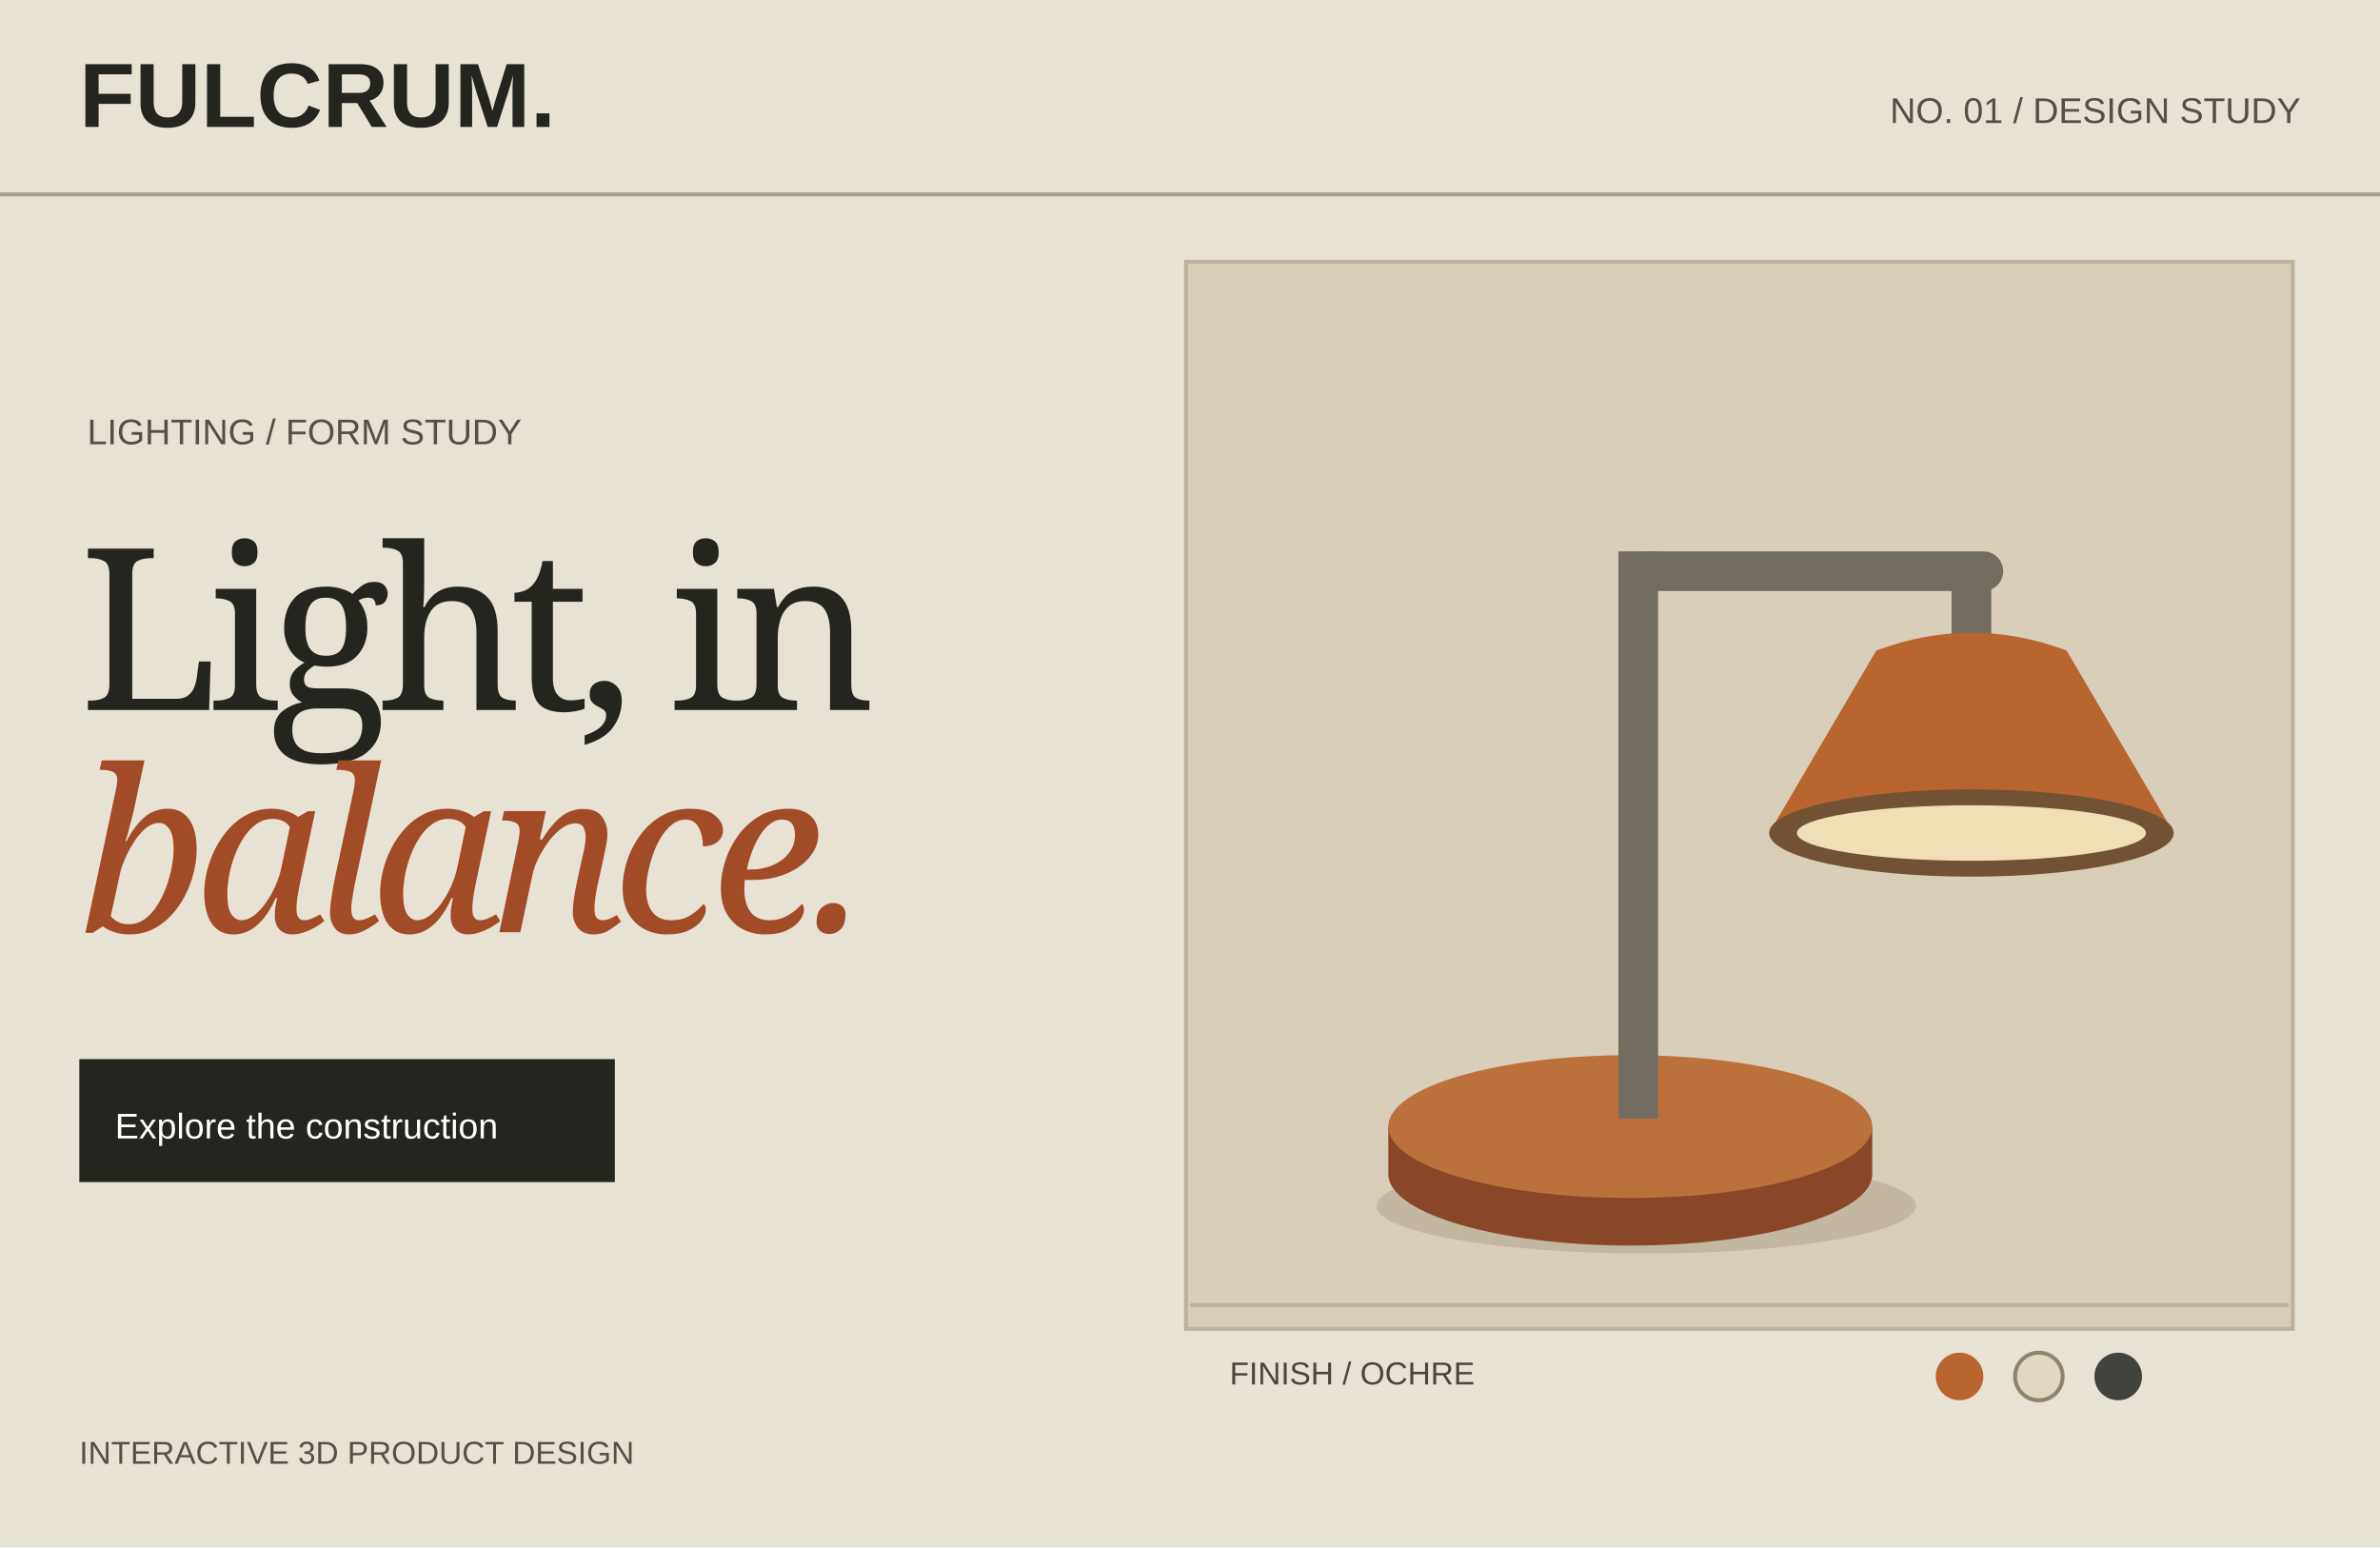
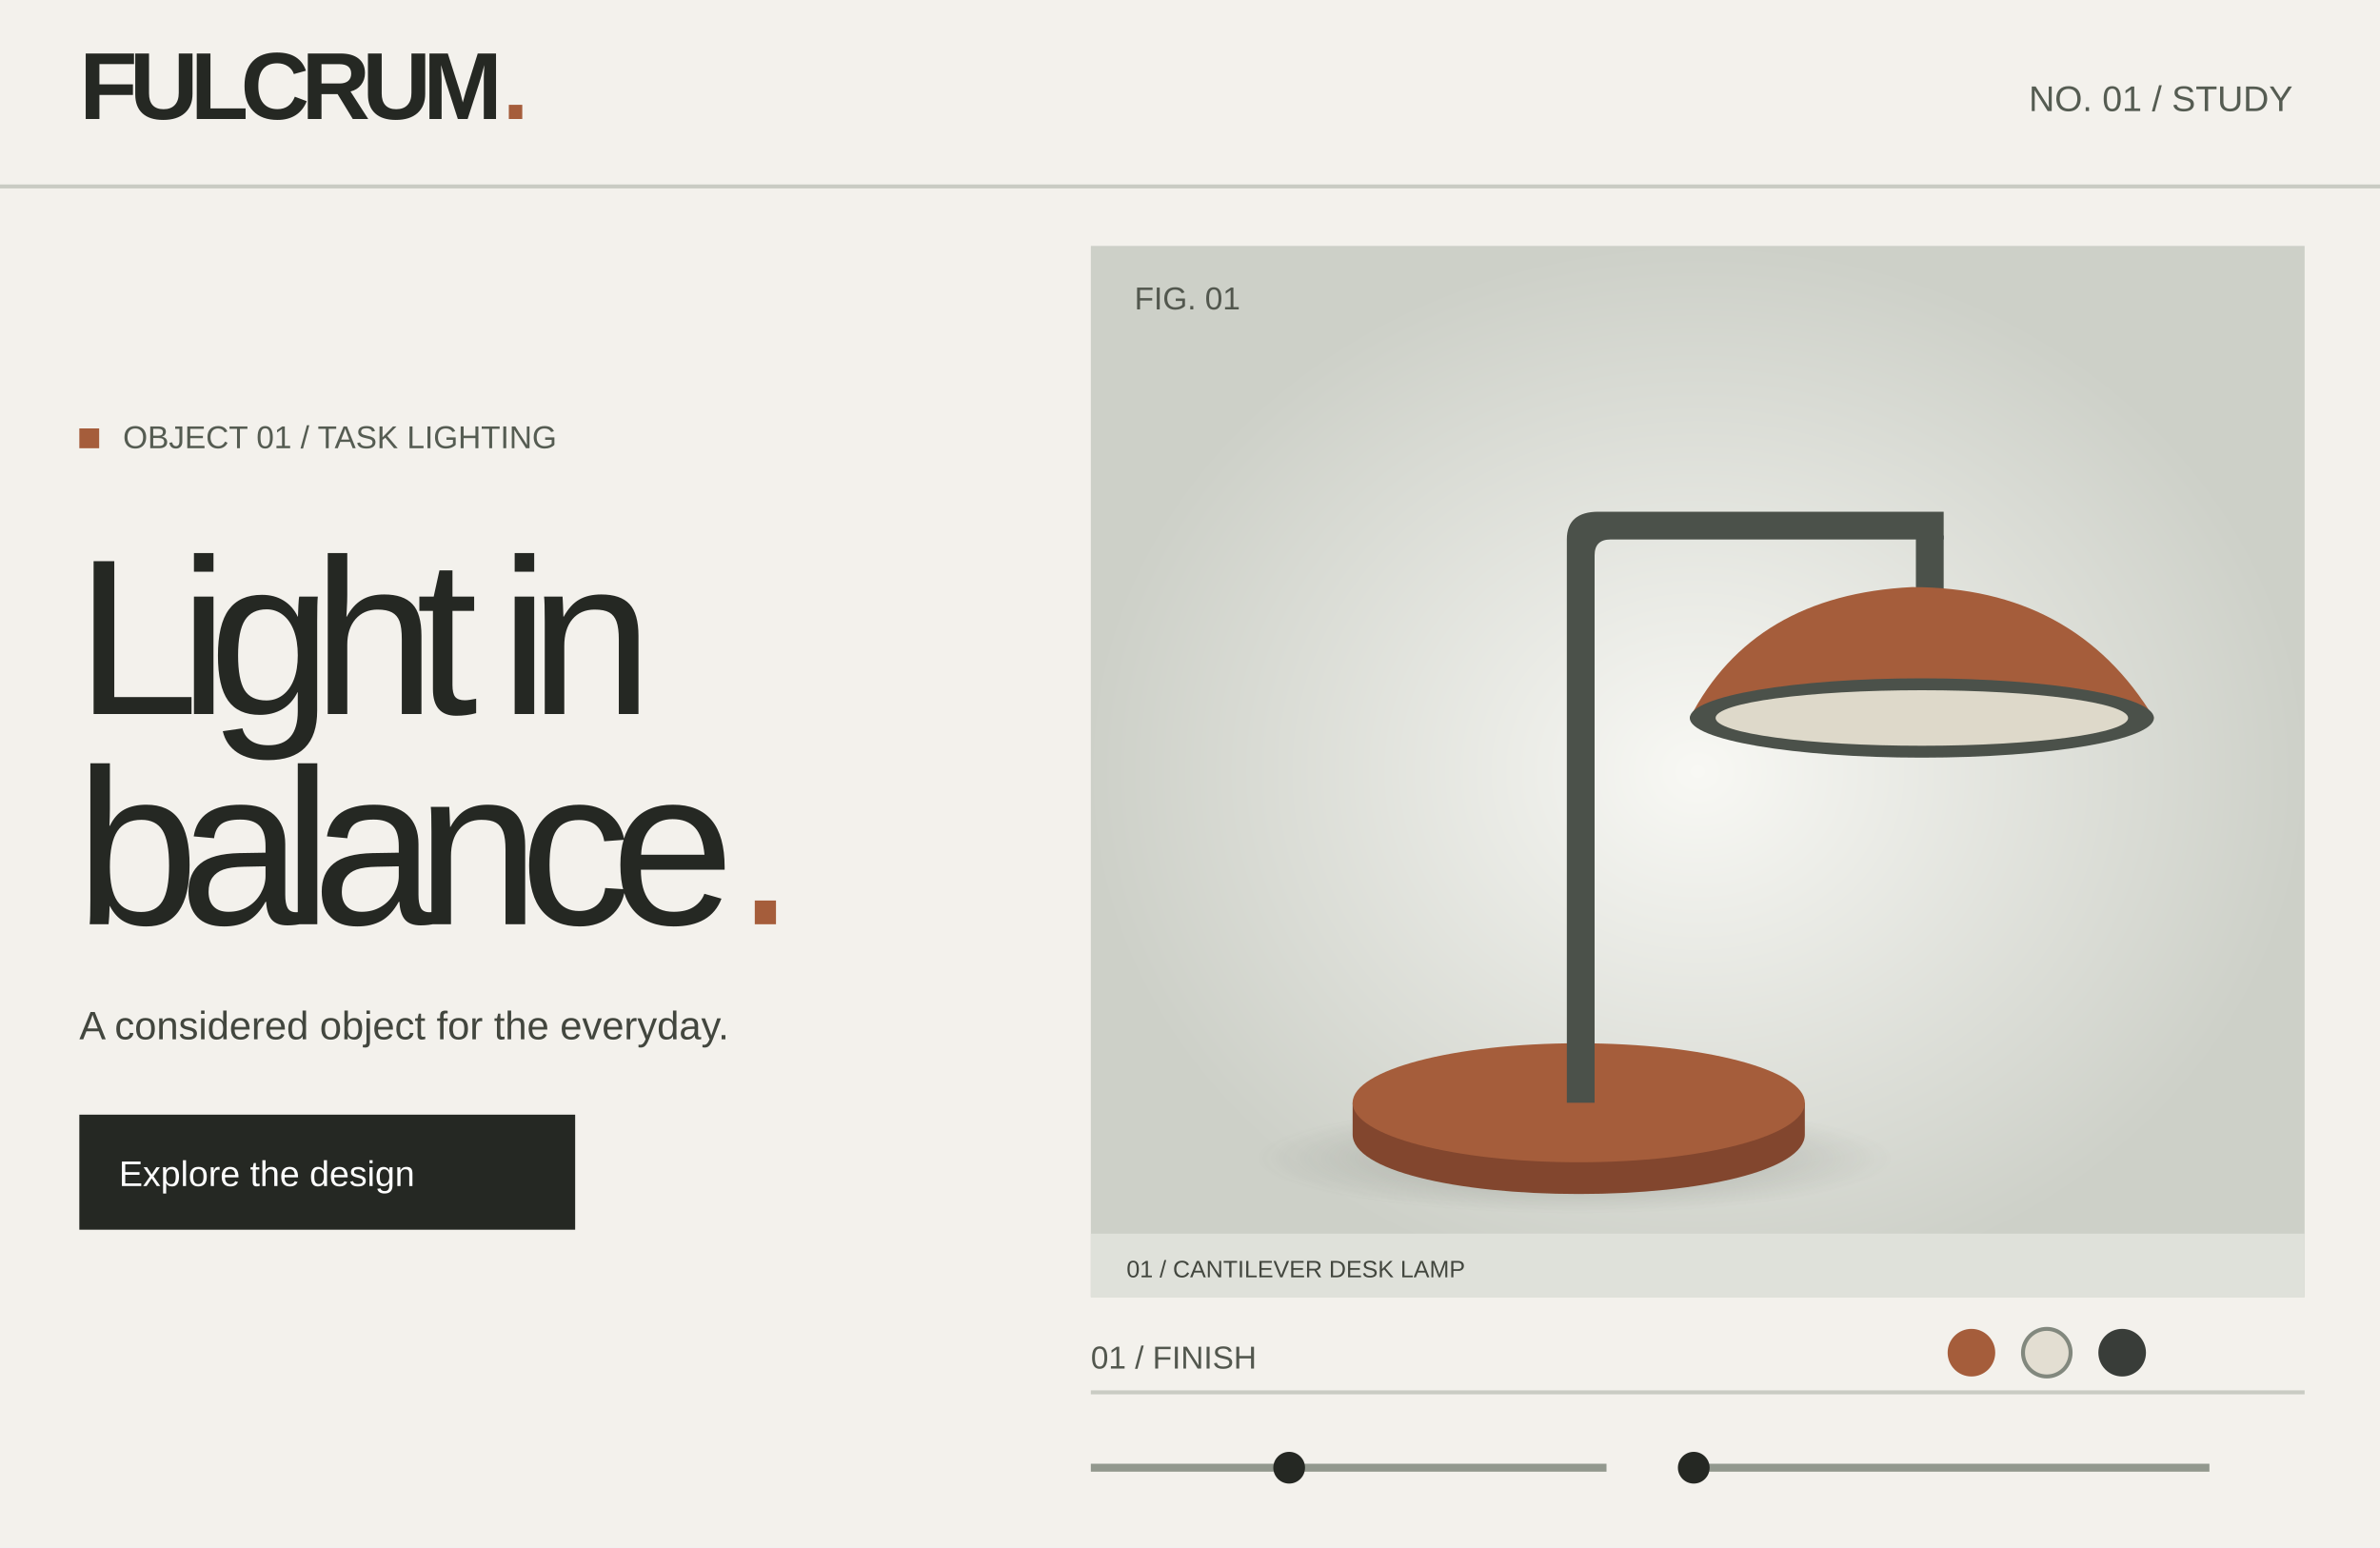
<svg xmlns="http://www.w3.org/2000/svg" viewBox="0 0 600 390">
-   <rect width="600" height="390" fill="#e8e2d5" />
-   <path d="M0 49h600" stroke="#a9a18d" />
-   <text x="20" y="32" fill="#24251e" font-family="Arial,sans-serif" font-weight="900" font-size="23">FULCRUM.</text>
-   <text x="580" y="31" text-anchor="end" fill="#555044" font-family="Arial,sans-serif" font-size="9">NO. 01 / DESIGN STUDY</text>
-   <text x="22" y="112" font-family="Arial,sans-serif" font-size="9" fill="#555044">LIGHTING / FORM STUDY</text>
-   <g fill="#24251e" font-family="Georgia,serif" font-size="57" letter-spacing="-3">
-     <text x="20" y="179">Light, in</text>
-     <text x="20" y="235" font-style="italic" fill="#a24b27">balance.</text>
+   <defs>
+     <radialGradient id="studio">
+       <stop stop-color="#f8f8f4" />
+       <stop offset="1" stop-color="#cdd0c8" />
+     </radialGradient>
+     <radialGradient id="shadow">
+       <stop stop-color="#30352d" stop-opacity=".3" />
+       <stop offset="1" stop-color="#30352d" stop-opacity="0" />
+     </radialGradient>
+   </defs>
+   <rect width="600" height="390" fill="#f3f1ec" />
+   <path d="M0 47h600" stroke="#c9cbc3" />
+   <text x="20" y="30" fill="#252823" font-family="Arial,sans-serif" font-weight="800" font-size="24" letter-spacing="-2">FULCRUM<tspan fill="#a55d3b">.</tspan>
+   </text>
+   <text x="578" y="28" text-anchor="end" fill="#555c52" font-family="Arial,sans-serif" font-size="9">NO. 01 / STUDY</text>
+   <rect x="275" y="62" width="306" height="265" fill="url(#studio)" />
+   <text x="286" y="78" fill="#52574e" font-family="Arial" font-size="8">FIG. 01</text>
+   <ellipse cx="397" cy="292" rx="80" ry="14" fill="url(#shadow)" />
+   <path d="M341 278v8c0 9 26 15 57 15s57-6 57-15v-8" fill="#82462e" />
+   <ellipse cx="398" cy="278" rx="57" ry="15" fill="#a55d3b" />
+   <path d="M395 278V136Q395 129 403 129h87v7h-84q-4 0-4 4v138Z" fill="#4b514a" />
+   <rect x="483" y="135" width="7" height="17" fill="#4b514a" />
+   <path d="M426 181Q442 150 482 148Q523 148 543 181Z" fill="#a55d3b" />
+   <ellipse cx="484.5" cy="181" rx="58.5" ry="10" fill="#4b514a" />
+   <ellipse cx="484.5" cy="181" rx="52" ry="7" fill="#ded9ca" />
+   <rect x="275" y="311" width="306" height="16" fill="#dfe1da" />
+   <text x="284" y="322" fill="#42463e" font-family="Arial" font-size="6">01 / CANTILEVER DESK LAMP</text>
+   <rect x="20" y="108" width="5" height="5" fill="#a55d3b" />
+   <text x="31" y="113" font-family="Arial" font-size="8" fill="#555c52">OBJECT 01 / TASK LIGHTING</text>
+   <g font-family="Arial,Helvetica,sans-serif" font-weight="500" font-size="56" letter-spacing="-5" fill="#252823">
+     <text x="19" y="180">Light in</text>
+     <text x="19" y="233">balance<tspan fill="#a55d3b">.</tspan>
+     </text>
  </g>
-   <rect x="20" y="267" width="135" height="31" fill="#24251e" />
-   <text x="29" y="287" fill="#fff" font-family="Arial,sans-serif" font-size="9">Explore the construction</text>
-   <rect x="299" y="66" width="279" height="269" fill="#d9ceba" stroke="#bcb29e" />
-   <ellipse cx="415" cy="304" rx="68" ry="12" fill="#45371d" opacity=".15" />
-   <path d="M350 284v12c0 10 28 18 61 18s61-8 61-18v-12" fill="#8a4728" />
-   <ellipse cx="411" cy="284" rx="61" ry="18" fill="#bc713d" />
-   <path d="M408 282V139h10v143" fill="#726d60" />
-   <rect x="411" y="139" width="94" height="10" rx="5" fill="#726d60" />
-   <rect x="492" y="142" width="10" height="24" fill="#726d60" />
-   <path d="M473 164q24-9 48 0l27 46h-102Z" fill="#b96530" />
-   <ellipse cx="497" cy="210" rx="51" ry="11" fill="#715234" />
-   <ellipse cx="497" cy="210" rx="44" ry="7" fill="#efdfb4" />
-   <path d="M300 329h277" stroke="#bcb29e" />
-   <text x="310" y="349" fill="#4b463d" font-family="Arial,sans-serif" font-size="8">FINISH / OCHRE</text>
-   <circle cx="494" cy="347" r="6" fill="#b96530" />
-   <circle cx="514" cy="347" r="6" fill="#e1d8c4" stroke="#8f8370" />
-   <circle cx="534" cy="347" r="6" fill="#41443e" />
-   <text x="20" y="369" fill="#555044" font-family="Arial,sans-serif" font-size="8">INTERACTIVE 3D PRODUCT DESIGN</text>
+   <text x="20" y="262" font-family="Arial" font-size="10" fill="#42463e">A considered object for the everyday.</text>
+   <rect x="20" y="281" width="125" height="29" fill="#252823" />
+   <text x="30" y="299" font-family="Arial" font-size="9" fill="#fff">Explore the design</text>
+   <path d="M275 351h306" stroke="#c9cbc3" />
+   <text x="275" y="345" fill="#52574e" font-family="Arial" font-size="8">01 / FINISH</text>
+   <circle cx="497" cy="341" r="6" fill="#a55d3b" />
+   <circle cx="516" cy="341" r="6" fill="#e3ded2" stroke="#82887e" />
+   <circle cx="535" cy="341" r="6" fill="#393d39" />
+   <path d="M275 370h130m22 0h130" stroke="#92988e" stroke-width="2" />
+   <circle cx="325" cy="370" r="4" fill="#252823" />
+   <circle cx="427" cy="370" r="4" fill="#252823" />
</svg>
